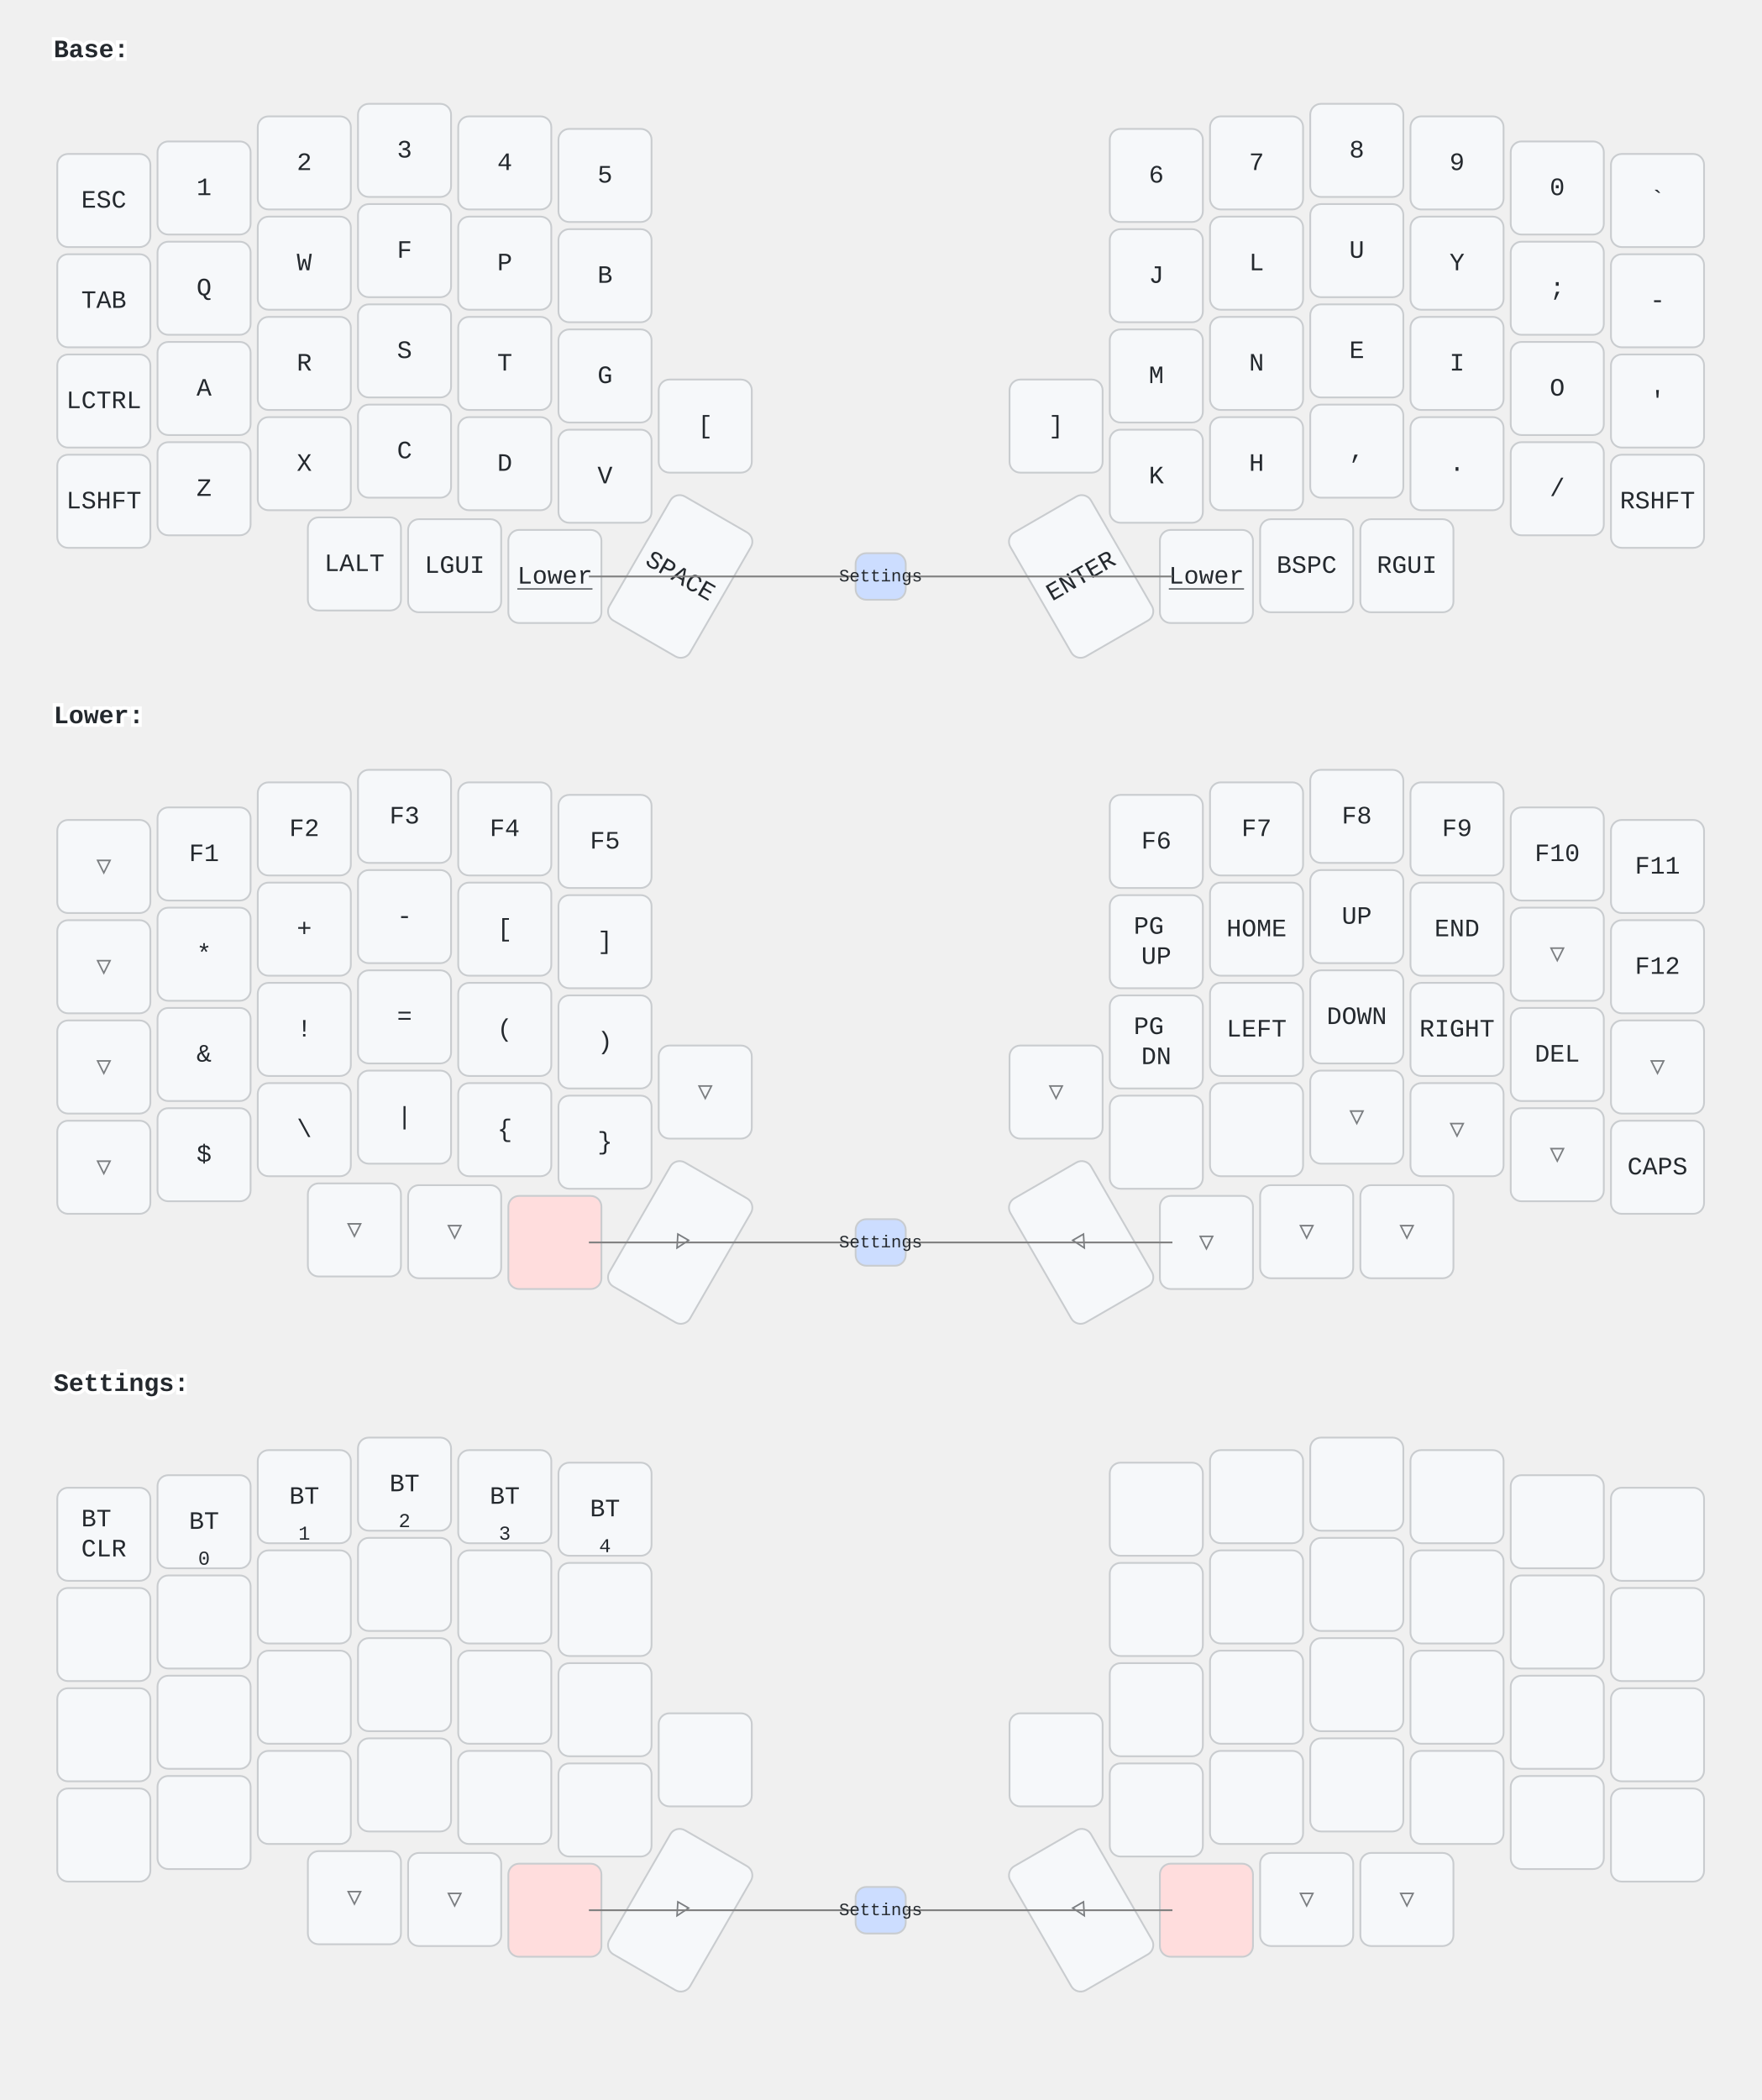
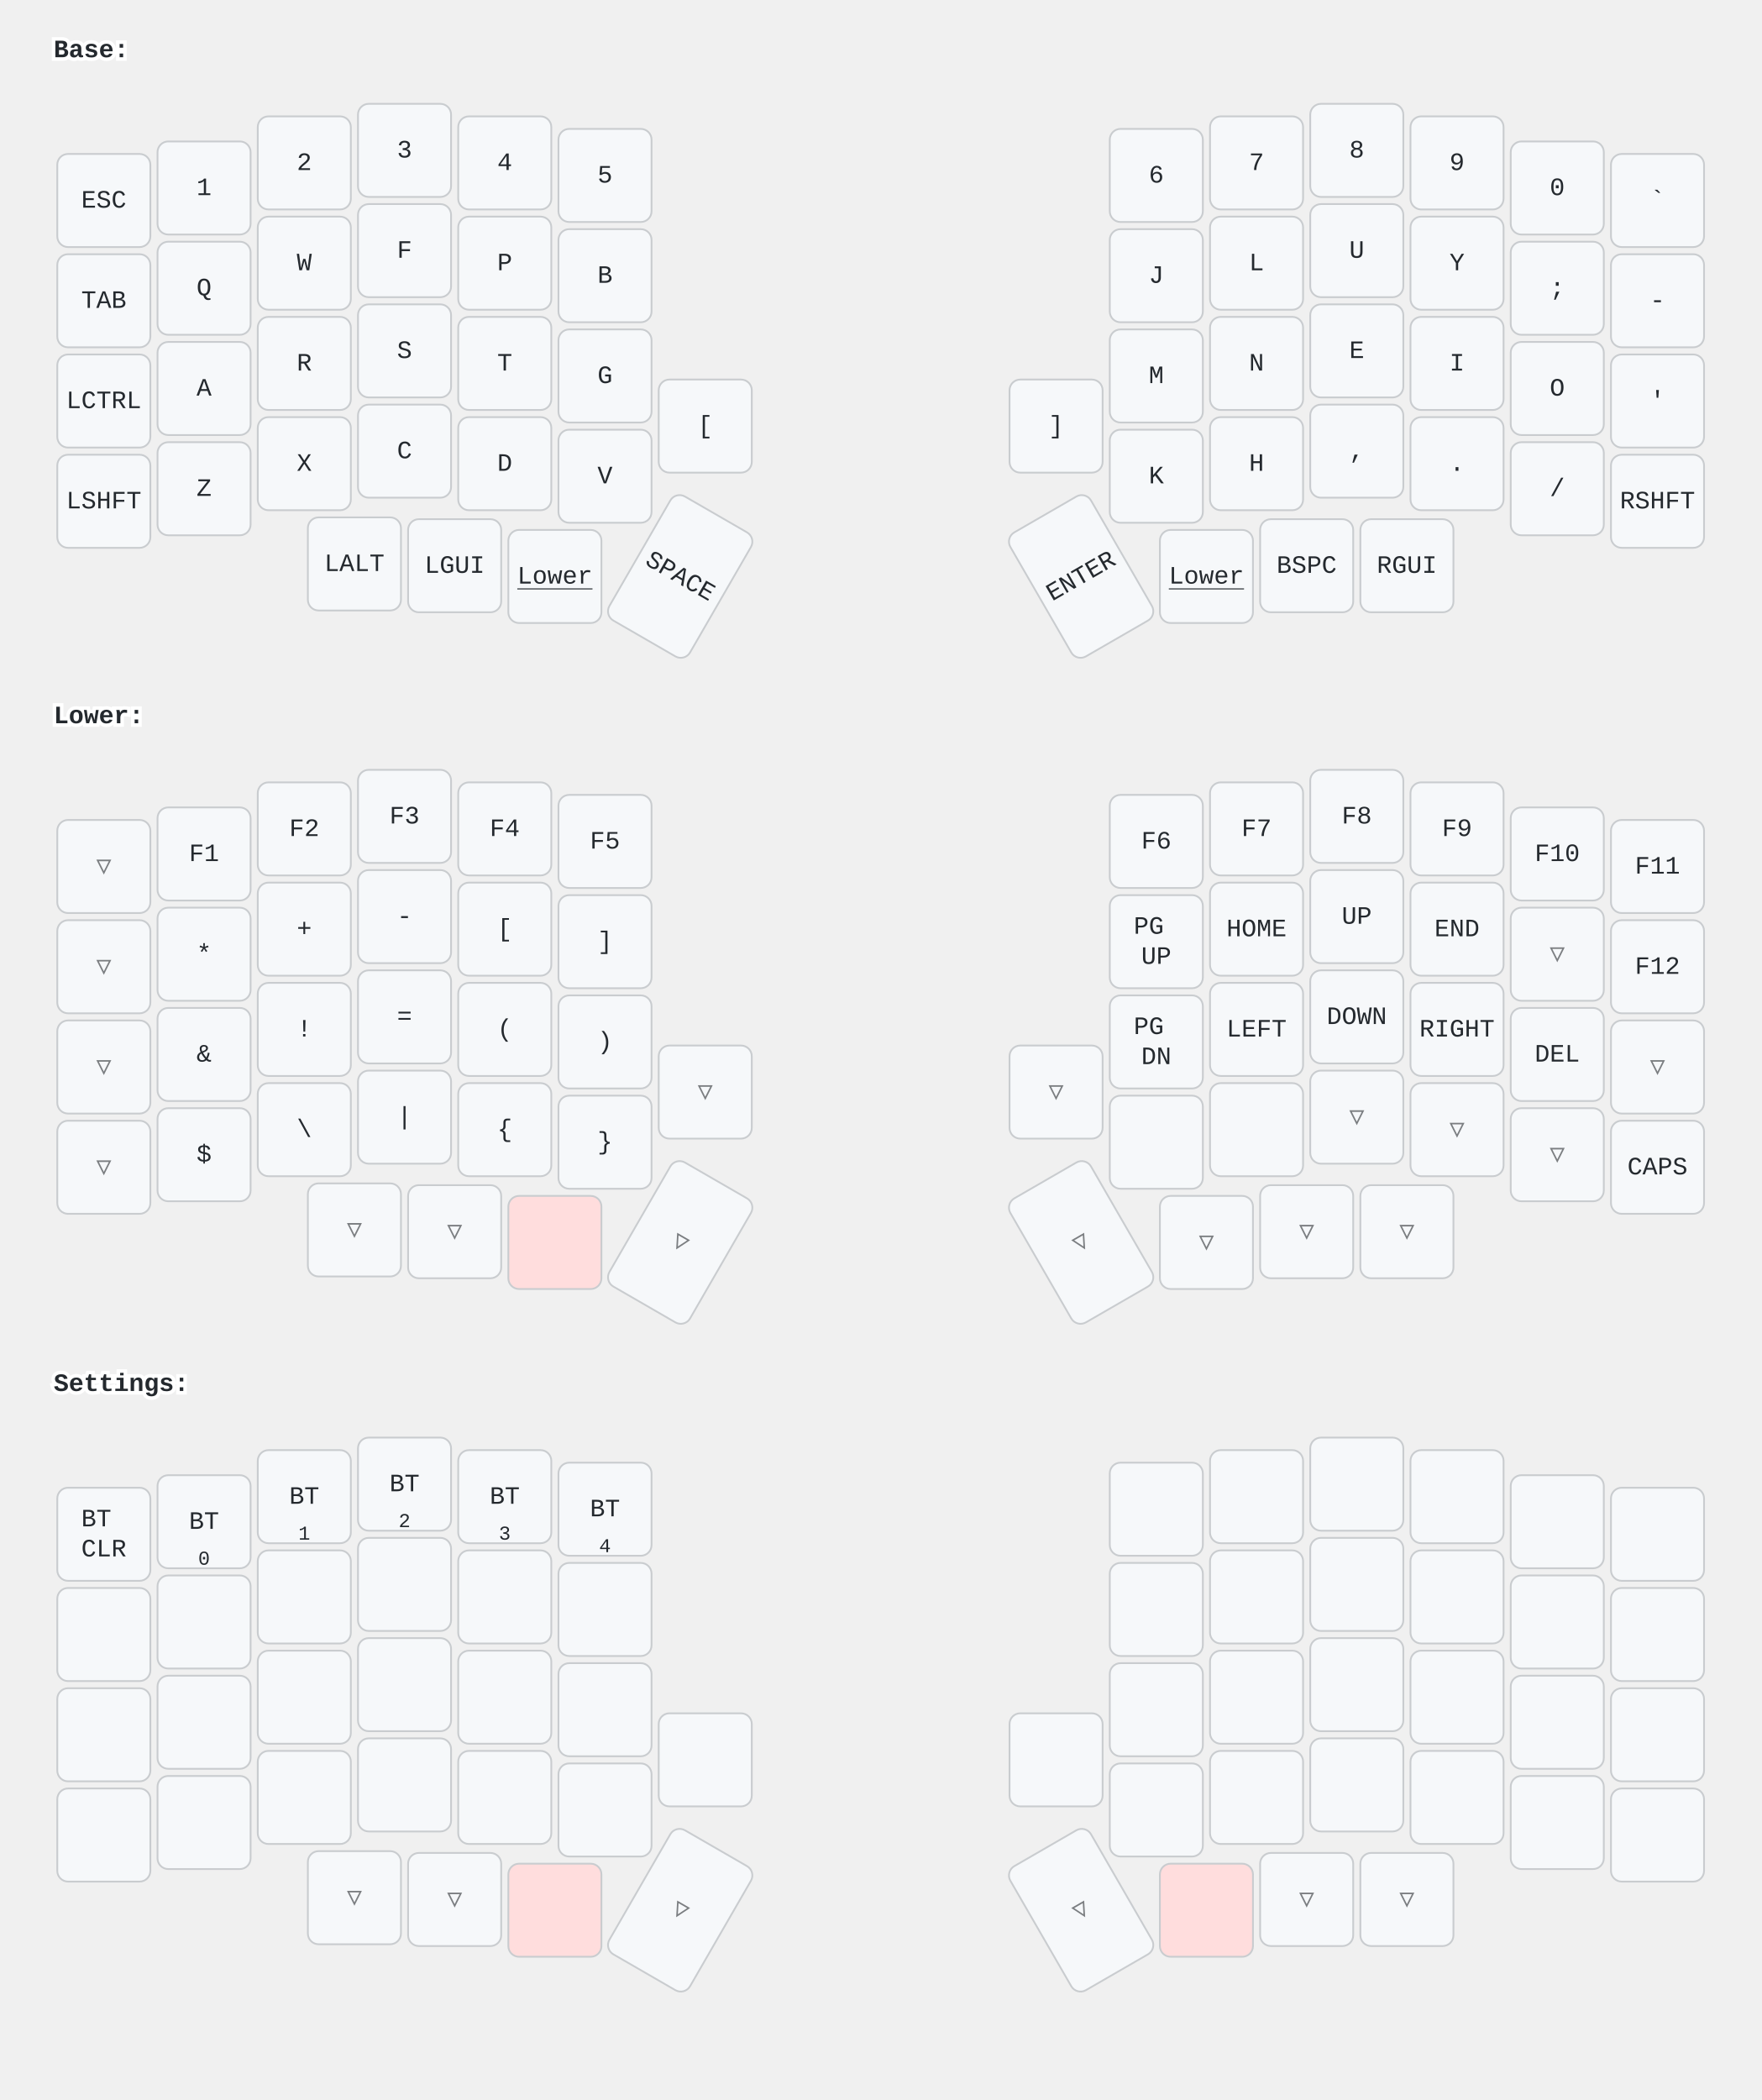
<svg xmlns="http://www.w3.org/2000/svg" width="984" height="1173" viewBox="0 0 984 1173" class="keymap">
  <style>/* inherit to force styles through use tags */
svg path {
    fill: inherit;
}

/* font and background color specifications */
svg.keymap {
    font-family: SFMono-Regular,Consolas,Liberation Mono,Menlo,monospace;
    font-size: 14px;
    font-kerning: normal;
    text-rendering: optimizeLegibility;
    fill: #24292e;
}

/* default key styling */
rect.key {
    fill: #f6f8fa;
}

rect.key, rect.combo {
    stroke: #c9cccf;
    stroke-width: 1;
}

/* default key side styling, only used is draw_key_sides is set */
rect.side {
    filter: brightness(90%);
}

/* color accent for combo boxes */
rect.combo, rect.combo-separate {
    fill: #cdf;
}

/* color accent for held keys */
rect.held, rect.combo.held {
    fill: #fdd;
}

/* color accent for ghost (optional) keys */
rect.ghost, rect.combo.ghost {
    stroke-dasharray: 4, 4;
    stroke-width: 2;
}

text {
    text-anchor: middle;
    dominant-baseline: middle;
}

/* styling for layer labels */
text.label {
    font-weight: bold;
    text-anchor: start;
    stroke: white;
    stroke-width: 4;
    paint-order: stroke;
}

/* styling for optional footer */
text.footer {
    text-anchor: end;
    dominant-baseline: auto;
    stroke: white;
    stroke-width: 4;
    paint-order: stroke;
}

/* styling for combo tap, and key hold/shifted label text */
text.combo, text.hold, text.shifted {
    font-size: 11px;
}

text.hold {
    text-anchor: middle;
    dominant-baseline: auto;
}

text.shifted {
    text-anchor: middle;
    dominant-baseline: hanging;
}

text.layer-activator {
    text-decoration: underline;
}

/* styling for hold/shifted label text in combo box */
text.combo.hold, text.combo.shifted {
    font-size: 8px;
}

/* lighter symbol for transparent keys */
text.trans {
    fill: #7b7e81;
}

/* styling for combo dendrons */
path.combo {
    stroke-width: 1;
    stroke: gray;
    fill: none;
}

/* Start Tabler Icons Cleanup */
/* cannot use height/width with glyphs */
.icon-tabler &gt; path {
    fill: inherit;
    stroke: inherit;
    stroke-width: 2;
}
/* hide tabler's default box */
.icon-tabler &gt; path[stroke="none"][fill="none"] {
    visibility: hidden;
}
/* End Tabler Icons Cleanup */
</style>
  <g transform="translate(30, 0)" class="layer-Base">
    <text x="0" y="28" class="label" id="Base">Base:</text>
    <g transform="translate(0, 56)">
      <g transform="translate(28, 56)" class="key keypos-0">
        <rect rx="6" ry="6" x="-26" y="-26" width="52" height="52" class="key" />
        <text x="0" y="0" class="key tap">ESC</text>
      </g>
      <g transform="translate(84, 49)" class="key keypos-1">
        <rect rx="6" ry="6" x="-26" y="-26" width="52" height="52" class="key" />
        <text x="0" y="0" class="key tap">1</text>
      </g>
      <g transform="translate(140, 35)" class="key keypos-2">
        <rect rx="6" ry="6" x="-26" y="-26" width="52" height="52" class="key" />
        <text x="0" y="0" class="key tap">2</text>
      </g>
      <g transform="translate(196, 28)" class="key keypos-3">
        <rect rx="6" ry="6" x="-26" y="-26" width="52" height="52" class="key" />
        <text x="0" y="0" class="key tap">3</text>
      </g>
      <g transform="translate(252, 35)" class="key keypos-4">
        <rect rx="6" ry="6" x="-26" y="-26" width="52" height="52" class="key" />
        <text x="0" y="0" class="key tap">4</text>
      </g>
      <g transform="translate(308, 42)" class="key keypos-5">
        <rect rx="6" ry="6" x="-26" y="-26" width="52" height="52" class="key" />
        <text x="0" y="0" class="key tap">5</text>
      </g>
      <g transform="translate(616, 42)" class="key keypos-6">
        <rect rx="6" ry="6" x="-26" y="-26" width="52" height="52" class="key" />
        <text x="0" y="0" class="key tap">6</text>
      </g>
      <g transform="translate(672, 35)" class="key keypos-7">
        <rect rx="6" ry="6" x="-26" y="-26" width="52" height="52" class="key" />
        <text x="0" y="0" class="key tap">7</text>
      </g>
      <g transform="translate(728, 28)" class="key keypos-8">
        <rect rx="6" ry="6" x="-26" y="-26" width="52" height="52" class="key" />
        <text x="0" y="0" class="key tap">8</text>
      </g>
      <g transform="translate(784, 35)" class="key keypos-9">
        <rect rx="6" ry="6" x="-26" y="-26" width="52" height="52" class="key" />
        <text x="0" y="0" class="key tap">9</text>
      </g>
      <g transform="translate(840, 49)" class="key keypos-10">
        <rect rx="6" ry="6" x="-26" y="-26" width="52" height="52" class="key" />
        <text x="0" y="0" class="key tap">0</text>
      </g>
      <g transform="translate(896, 56)" class="key keypos-11">
        <rect rx="6" ry="6" x="-26" y="-26" width="52" height="52" class="key" />
        <text x="0" y="0" class="key tap">`</text>
      </g>
      <g transform="translate(28, 112)" class="key keypos-12">
        <rect rx="6" ry="6" x="-26" y="-26" width="52" height="52" class="key" />
        <text x="0" y="0" class="key tap">TAB</text>
      </g>
      <g transform="translate(84, 105)" class="key keypos-13">
        <rect rx="6" ry="6" x="-26" y="-26" width="52" height="52" class="key" />
        <text x="0" y="0" class="key tap">Q</text>
      </g>
      <g transform="translate(140, 91)" class="key keypos-14">
        <rect rx="6" ry="6" x="-26" y="-26" width="52" height="52" class="key" />
        <text x="0" y="0" class="key tap">W</text>
      </g>
      <g transform="translate(196, 84)" class="key keypos-15">
        <rect rx="6" ry="6" x="-26" y="-26" width="52" height="52" class="key" />
        <text x="0" y="0" class="key tap">F</text>
      </g>
      <g transform="translate(252, 91)" class="key keypos-16">
        <rect rx="6" ry="6" x="-26" y="-26" width="52" height="52" class="key" />
        <text x="0" y="0" class="key tap">P</text>
      </g>
      <g transform="translate(308, 98)" class="key keypos-17">
        <rect rx="6" ry="6" x="-26" y="-26" width="52" height="52" class="key" />
        <text x="0" y="0" class="key tap">B</text>
      </g>
      <g transform="translate(616, 98)" class="key keypos-18">
        <rect rx="6" ry="6" x="-26" y="-26" width="52" height="52" class="key" />
        <text x="0" y="0" class="key tap">J</text>
      </g>
      <g transform="translate(672, 91)" class="key keypos-19">
        <rect rx="6" ry="6" x="-26" y="-26" width="52" height="52" class="key" />
        <text x="0" y="0" class="key tap">L</text>
      </g>
      <g transform="translate(728, 84)" class="key keypos-20">
        <rect rx="6" ry="6" x="-26" y="-26" width="52" height="52" class="key" />
        <text x="0" y="0" class="key tap">U</text>
      </g>
      <g transform="translate(784, 91)" class="key keypos-21">
        <rect rx="6" ry="6" x="-26" y="-26" width="52" height="52" class="key" />
        <text x="0" y="0" class="key tap">Y</text>
      </g>
      <g transform="translate(840, 105)" class="key keypos-22">
        <rect rx="6" ry="6" x="-26" y="-26" width="52" height="52" class="key" />
        <text x="0" y="0" class="key tap">;</text>
      </g>
      <g transform="translate(896, 112)" class="key keypos-23">
        <rect rx="6" ry="6" x="-26" y="-26" width="52" height="52" class="key" />
        <text x="0" y="0" class="key tap">-</text>
      </g>
      <g transform="translate(28, 168)" class="key keypos-24">
        <rect rx="6" ry="6" x="-26" y="-26" width="52" height="52" class="key" />
        <text x="0" y="0" class="key tap">LCTRL</text>
      </g>
      <g transform="translate(84, 161)" class="key keypos-25">
        <rect rx="6" ry="6" x="-26" y="-26" width="52" height="52" class="key" />
        <text x="0" y="0" class="key tap">A</text>
      </g>
      <g transform="translate(140, 147)" class="key keypos-26">
        <rect rx="6" ry="6" x="-26" y="-26" width="52" height="52" class="key" />
        <text x="0" y="0" class="key tap">R</text>
      </g>
      <g transform="translate(196, 140)" class="key keypos-27">
        <rect rx="6" ry="6" x="-26" y="-26" width="52" height="52" class="key" />
        <text x="0" y="0" class="key tap">S</text>
      </g>
      <g transform="translate(252, 147)" class="key keypos-28">
        <rect rx="6" ry="6" x="-26" y="-26" width="52" height="52" class="key" />
        <text x="0" y="0" class="key tap">T</text>
      </g>
      <g transform="translate(308, 154)" class="key keypos-29">
        <rect rx="6" ry="6" x="-26" y="-26" width="52" height="52" class="key" />
        <text x="0" y="0" class="key tap">G</text>
      </g>
      <g transform="translate(616, 154)" class="key keypos-30">
        <rect rx="6" ry="6" x="-26" y="-26" width="52" height="52" class="key" />
        <text x="0" y="0" class="key tap">M</text>
      </g>
      <g transform="translate(672, 147)" class="key keypos-31">
        <rect rx="6" ry="6" x="-26" y="-26" width="52" height="52" class="key" />
        <text x="0" y="0" class="key tap">N</text>
      </g>
      <g transform="translate(728, 140)" class="key keypos-32">
        <rect rx="6" ry="6" x="-26" y="-26" width="52" height="52" class="key" />
        <text x="0" y="0" class="key tap">E</text>
      </g>
      <g transform="translate(784, 147)" class="key keypos-33">
        <rect rx="6" ry="6" x="-26" y="-26" width="52" height="52" class="key" />
        <text x="0" y="0" class="key tap">I</text>
      </g>
      <g transform="translate(840, 161)" class="key keypos-34">
        <rect rx="6" ry="6" x="-26" y="-26" width="52" height="52" class="key" />
        <text x="0" y="0" class="key tap">O</text>
      </g>
      <g transform="translate(896, 168)" class="key keypos-35">
        <rect rx="6" ry="6" x="-26" y="-26" width="52" height="52" class="key" />
        <text x="0" y="0" class="key tap">'</text>
      </g>
      <g transform="translate(28, 224)" class="key keypos-36">
        <rect rx="6" ry="6" x="-26" y="-26" width="52" height="52" class="key" />
        <text x="0" y="0" class="key tap">LSHFT</text>
      </g>
      <g transform="translate(84, 217)" class="key keypos-37">
        <rect rx="6" ry="6" x="-26" y="-26" width="52" height="52" class="key" />
        <text x="0" y="0" class="key tap">Z</text>
      </g>
      <g transform="translate(140, 203)" class="key keypos-38">
        <rect rx="6" ry="6" x="-26" y="-26" width="52" height="52" class="key" />
        <text x="0" y="0" class="key tap">X</text>
      </g>
      <g transform="translate(196, 196)" class="key keypos-39">
        <rect rx="6" ry="6" x="-26" y="-26" width="52" height="52" class="key" />
        <text x="0" y="0" class="key tap">C</text>
      </g>
      <g transform="translate(252, 203)" class="key keypos-40">
        <rect rx="6" ry="6" x="-26" y="-26" width="52" height="52" class="key" />
        <text x="0" y="0" class="key tap">D</text>
      </g>
      <g transform="translate(308, 210)" class="key keypos-41">
        <rect rx="6" ry="6" x="-26" y="-26" width="52" height="52" class="key" />
        <text x="0" y="0" class="key tap">V</text>
      </g>
      <g transform="translate(364, 182)" class="key keypos-42">
        <rect rx="6" ry="6" x="-26" y="-26" width="52" height="52" class="key" />
        <text x="0" y="0" class="key tap">[</text>
      </g>
      <g transform="translate(560, 182)" class="key keypos-43">
        <rect rx="6" ry="6" x="-26" y="-26" width="52" height="52" class="key" />
        <text x="0" y="0" class="key tap">]</text>
      </g>
      <g transform="translate(616, 210)" class="key keypos-44">
        <rect rx="6" ry="6" x="-26" y="-26" width="52" height="52" class="key" />
        <text x="0" y="0" class="key tap">K</text>
      </g>
      <g transform="translate(672, 203)" class="key keypos-45">
        <rect rx="6" ry="6" x="-26" y="-26" width="52" height="52" class="key" />
        <text x="0" y="0" class="key tap">H</text>
      </g>
      <g transform="translate(728, 196)" class="key keypos-46">
        <rect rx="6" ry="6" x="-26" y="-26" width="52" height="52" class="key" />
        <text x="0" y="0" class="key tap">,</text>
      </g>
      <g transform="translate(784, 203)" class="key keypos-47">
        <rect rx="6" ry="6" x="-26" y="-26" width="52" height="52" class="key" />
        <text x="0" y="0" class="key tap">.</text>
      </g>
      <g transform="translate(840, 217)" class="key keypos-48">
        <rect rx="6" ry="6" x="-26" y="-26" width="52" height="52" class="key" />
        <text x="0" y="0" class="key tap">/</text>
      </g>
      <g transform="translate(896, 224)" class="key keypos-49">
        <rect rx="6" ry="6" x="-26" y="-26" width="52" height="52" class="key" />
        <text x="0" y="0" class="key tap">RSHFT</text>
      </g>
      <g transform="translate(168, 259)" class="key keypos-50">
        <rect rx="6" ry="6" x="-26" y="-26" width="52" height="52" class="key" />
        <text x="0" y="0" class="key tap">LALT</text>
      </g>
      <g transform="translate(224, 260)" class="key keypos-51">
        <rect rx="6" ry="6" x="-26" y="-26" width="52" height="52" class="key" />
        <text x="0" y="0" class="key tap">LGUI</text>
      </g>
      <g transform="translate(280, 266)" class="key keypos-52">
        <rect rx="6" ry="6" x="-26" y="-26" width="52" height="52" class="key" />
        <a href="#Lower">
          <text x="0" y="0" class="key tap layer-activator">Lower</text>
        </a>
      </g>
      <g transform="translate(350, 266) rotate(30.0)" class="key keypos-53">
        <rect rx="6" ry="6" x="-26" y="-40" width="52" height="80" class="key" />
        <text x="0" y="0" class="key tap">SPACE</text>
      </g>
      <g transform="translate(574, 266) rotate(-30.0)" class="key keypos-54">
        <rect rx="6" ry="6" x="-26" y="-40" width="52" height="80" class="key" />
        <text x="0" y="0" class="key tap">ENTER</text>
      </g>
      <g transform="translate(644, 266)" class="key keypos-55">
        <rect rx="6" ry="6" x="-26" y="-26" width="52" height="52" class="key" />
        <a href="#Lower">
          <text x="0" y="0" class="key tap layer-activator">Lower</text>
        </a>
      </g>
      <g transform="translate(700, 260)" class="key keypos-56">
        <rect rx="6" ry="6" x="-26" y="-26" width="52" height="52" class="key" />
        <text x="0" y="0" class="key tap">BSPC</text>
      </g>
      <g transform="translate(756, 260)" class="key keypos-57">
        <rect rx="6" ry="6" x="-26" y="-26" width="52" height="52" class="key" />
        <text x="0" y="0" class="key tap">RGUI</text>
      </g>
-       <g class="combo combopos-0">
-         <path d="M462,266 l-163,0" class="combo" />
-         <path d="M462,266 l163,0" class="combo" />
-         <rect rx="6" ry="6" x="448" y="253" width="28" height="26" class="combo" />
-         <a href="#Settings">
-           <text x="462" y="266" class="combo tap layer-activator">
-             <tspan style="font-size: 88%">Settings</tspan>
-           </text>
-         </a>
-       </g>
    </g>
  </g>
  <g transform="translate(30, 372)" class="layer-Lower">
    <text x="0" y="28" class="label" id="Lower">Lower:</text>
    <g transform="translate(0, 56)">
      <g transform="translate(28, 56)" class="key trans keypos-0">
        <rect rx="6" ry="6" x="-26" y="-26" width="52" height="52" class="key trans" />
        <text x="0" y="0" class="key trans tap">▽</text>
      </g>
      <g transform="translate(84, 49)" class="key keypos-1">
        <rect rx="6" ry="6" x="-26" y="-26" width="52" height="52" class="key" />
        <text x="0" y="0" class="key tap">F1</text>
      </g>
      <g transform="translate(140, 35)" class="key keypos-2">
        <rect rx="6" ry="6" x="-26" y="-26" width="52" height="52" class="key" />
        <text x="0" y="0" class="key tap">F2</text>
      </g>
      <g transform="translate(196, 28)" class="key keypos-3">
        <rect rx="6" ry="6" x="-26" y="-26" width="52" height="52" class="key" />
        <text x="0" y="0" class="key tap">F3</text>
      </g>
      <g transform="translate(252, 35)" class="key keypos-4">
        <rect rx="6" ry="6" x="-26" y="-26" width="52" height="52" class="key" />
        <text x="0" y="0" class="key tap">F4</text>
      </g>
      <g transform="translate(308, 42)" class="key keypos-5">
        <rect rx="6" ry="6" x="-26" y="-26" width="52" height="52" class="key" />
        <text x="0" y="0" class="key tap">F5</text>
      </g>
      <g transform="translate(616, 42)" class="key keypos-6">
        <rect rx="6" ry="6" x="-26" y="-26" width="52" height="52" class="key" />
        <text x="0" y="0" class="key tap">F6</text>
      </g>
      <g transform="translate(672, 35)" class="key keypos-7">
        <rect rx="6" ry="6" x="-26" y="-26" width="52" height="52" class="key" />
        <text x="0" y="0" class="key tap">F7</text>
      </g>
      <g transform="translate(728, 28)" class="key keypos-8">
        <rect rx="6" ry="6" x="-26" y="-26" width="52" height="52" class="key" />
        <text x="0" y="0" class="key tap">F8</text>
      </g>
      <g transform="translate(784, 35)" class="key keypos-9">
        <rect rx="6" ry="6" x="-26" y="-26" width="52" height="52" class="key" />
        <text x="0" y="0" class="key tap">F9</text>
      </g>
      <g transform="translate(840, 49)" class="key keypos-10">
        <rect rx="6" ry="6" x="-26" y="-26" width="52" height="52" class="key" />
        <text x="0" y="0" class="key tap">F10</text>
      </g>
      <g transform="translate(896, 56)" class="key keypos-11">
        <rect rx="6" ry="6" x="-26" y="-26" width="52" height="52" class="key" />
        <text x="0" y="0" class="key tap">F11</text>
      </g>
      <g transform="translate(28, 112)" class="key trans keypos-12">
        <rect rx="6" ry="6" x="-26" y="-26" width="52" height="52" class="key trans" />
        <text x="0" y="0" class="key trans tap">▽</text>
      </g>
      <g transform="translate(84, 105)" class="key keypos-13">
        <rect rx="6" ry="6" x="-26" y="-26" width="52" height="52" class="key" />
        <text x="0" y="0" class="key tap">*</text>
      </g>
      <g transform="translate(140, 91)" class="key keypos-14">
        <rect rx="6" ry="6" x="-26" y="-26" width="52" height="52" class="key" />
        <text x="0" y="0" class="key tap">+</text>
      </g>
      <g transform="translate(196, 84)" class="key keypos-15">
        <rect rx="6" ry="6" x="-26" y="-26" width="52" height="52" class="key" />
        <text x="0" y="0" class="key tap">-</text>
      </g>
      <g transform="translate(252, 91)" class="key keypos-16">
        <rect rx="6" ry="6" x="-26" y="-26" width="52" height="52" class="key" />
        <text x="0" y="0" class="key tap">[</text>
      </g>
      <g transform="translate(308, 98)" class="key keypos-17">
        <rect rx="6" ry="6" x="-26" y="-26" width="52" height="52" class="key" />
        <text x="0" y="0" class="key tap">]</text>
      </g>
      <g transform="translate(616, 98)" class="key keypos-18">
        <rect rx="6" ry="6" x="-26" y="-26" width="52" height="52" class="key" />
        <text x="0" y="0" class="key tap">
          <tspan x="0" dy="-0.6em">PG</tspan>
          <tspan x="0" dy="1.2em">UP</tspan>
        </text>
      </g>
      <g transform="translate(672, 91)" class="key keypos-19">
        <rect rx="6" ry="6" x="-26" y="-26" width="52" height="52" class="key" />
        <text x="0" y="0" class="key tap">HOME</text>
      </g>
      <g transform="translate(728, 84)" class="key keypos-20">
        <rect rx="6" ry="6" x="-26" y="-26" width="52" height="52" class="key" />
        <text x="0" y="0" class="key tap">UP</text>
      </g>
      <g transform="translate(784, 91)" class="key keypos-21">
        <rect rx="6" ry="6" x="-26" y="-26" width="52" height="52" class="key" />
        <text x="0" y="0" class="key tap">END</text>
      </g>
      <g transform="translate(840, 105)" class="key trans keypos-22">
        <rect rx="6" ry="6" x="-26" y="-26" width="52" height="52" class="key trans" />
        <text x="0" y="0" class="key trans tap">▽</text>
      </g>
      <g transform="translate(896, 112)" class="key keypos-23">
        <rect rx="6" ry="6" x="-26" y="-26" width="52" height="52" class="key" />
        <text x="0" y="0" class="key tap">F12</text>
      </g>
      <g transform="translate(28, 168)" class="key trans keypos-24">
        <rect rx="6" ry="6" x="-26" y="-26" width="52" height="52" class="key trans" />
        <text x="0" y="0" class="key trans tap">▽</text>
      </g>
      <g transform="translate(84, 161)" class="key keypos-25">
        <rect rx="6" ry="6" x="-26" y="-26" width="52" height="52" class="key" />
        <text x="0" y="0" class="key tap">&amp;</text>
      </g>
      <g transform="translate(140, 147)" class="key keypos-26">
        <rect rx="6" ry="6" x="-26" y="-26" width="52" height="52" class="key" />
        <text x="0" y="0" class="key tap">!</text>
      </g>
      <g transform="translate(196, 140)" class="key keypos-27">
        <rect rx="6" ry="6" x="-26" y="-26" width="52" height="52" class="key" />
        <text x="0" y="0" class="key tap">=</text>
      </g>
      <g transform="translate(252, 147)" class="key keypos-28">
        <rect rx="6" ry="6" x="-26" y="-26" width="52" height="52" class="key" />
        <text x="0" y="0" class="key tap">(</text>
      </g>
      <g transform="translate(308, 154)" class="key keypos-29">
        <rect rx="6" ry="6" x="-26" y="-26" width="52" height="52" class="key" />
        <text x="0" y="0" class="key tap">)</text>
      </g>
      <g transform="translate(616, 154)" class="key keypos-30">
        <rect rx="6" ry="6" x="-26" y="-26" width="52" height="52" class="key" />
        <text x="0" y="0" class="key tap">
          <tspan x="0" dy="-0.6em">PG</tspan>
          <tspan x="0" dy="1.2em">DN</tspan>
        </text>
      </g>
      <g transform="translate(672, 147)" class="key keypos-31">
        <rect rx="6" ry="6" x="-26" y="-26" width="52" height="52" class="key" />
        <text x="0" y="0" class="key tap">LEFT</text>
      </g>
      <g transform="translate(728, 140)" class="key keypos-32">
        <rect rx="6" ry="6" x="-26" y="-26" width="52" height="52" class="key" />
        <text x="0" y="0" class="key tap">DOWN</text>
      </g>
      <g transform="translate(784, 147)" class="key keypos-33">
        <rect rx="6" ry="6" x="-26" y="-26" width="52" height="52" class="key" />
        <text x="0" y="0" class="key tap">RIGHT</text>
      </g>
      <g transform="translate(840, 161)" class="key keypos-34">
        <rect rx="6" ry="6" x="-26" y="-26" width="52" height="52" class="key" />
        <text x="0" y="0" class="key tap">DEL</text>
      </g>
      <g transform="translate(896, 168)" class="key trans keypos-35">
        <rect rx="6" ry="6" x="-26" y="-26" width="52" height="52" class="key trans" />
        <text x="0" y="0" class="key trans tap">▽</text>
      </g>
      <g transform="translate(28, 224)" class="key trans keypos-36">
        <rect rx="6" ry="6" x="-26" y="-26" width="52" height="52" class="key trans" />
        <text x="0" y="0" class="key trans tap">▽</text>
      </g>
      <g transform="translate(84, 217)" class="key keypos-37">
        <rect rx="6" ry="6" x="-26" y="-26" width="52" height="52" class="key" />
        <text x="0" y="0" class="key tap">$</text>
      </g>
      <g transform="translate(140, 203)" class="key keypos-38">
        <rect rx="6" ry="6" x="-26" y="-26" width="52" height="52" class="key" />
        <text x="0" y="0" class="key tap">\</text>
      </g>
      <g transform="translate(196, 196)" class="key keypos-39">
        <rect rx="6" ry="6" x="-26" y="-26" width="52" height="52" class="key" />
        <text x="0" y="0" class="key tap">|</text>
      </g>
      <g transform="translate(252, 203)" class="key keypos-40">
        <rect rx="6" ry="6" x="-26" y="-26" width="52" height="52" class="key" />
        <text x="0" y="0" class="key tap">{</text>
      </g>
      <g transform="translate(308, 210)" class="key keypos-41">
        <rect rx="6" ry="6" x="-26" y="-26" width="52" height="52" class="key" />
        <text x="0" y="0" class="key tap">}</text>
      </g>
      <g transform="translate(364, 182)" class="key trans keypos-42">
        <rect rx="6" ry="6" x="-26" y="-26" width="52" height="52" class="key trans" />
        <text x="0" y="0" class="key trans tap">▽</text>
      </g>
      <g transform="translate(560, 182)" class="key trans keypos-43">
        <rect rx="6" ry="6" x="-26" y="-26" width="52" height="52" class="key trans" />
        <text x="0" y="0" class="key trans tap">▽</text>
      </g>
      <g transform="translate(616, 210)" class="key keypos-44">
        <rect rx="6" ry="6" x="-26" y="-26" width="52" height="52" class="key" />
      </g>
      <g transform="translate(672, 203)" class="key keypos-45">
        <rect rx="6" ry="6" x="-26" y="-26" width="52" height="52" class="key" />
      </g>
      <g transform="translate(728, 196)" class="key trans keypos-46">
        <rect rx="6" ry="6" x="-26" y="-26" width="52" height="52" class="key trans" />
        <text x="0" y="0" class="key trans tap">▽</text>
      </g>
      <g transform="translate(784, 203)" class="key trans keypos-47">
        <rect rx="6" ry="6" x="-26" y="-26" width="52" height="52" class="key trans" />
        <text x="0" y="0" class="key trans tap">▽</text>
      </g>
      <g transform="translate(840, 217)" class="key trans keypos-48">
        <rect rx="6" ry="6" x="-26" y="-26" width="52" height="52" class="key trans" />
        <text x="0" y="0" class="key trans tap">▽</text>
      </g>
      <g transform="translate(896, 224)" class="key keypos-49">
        <rect rx="6" ry="6" x="-26" y="-26" width="52" height="52" class="key" />
        <text x="0" y="0" class="key tap">CAPS</text>
      </g>
      <g transform="translate(168, 259)" class="key trans keypos-50">
        <rect rx="6" ry="6" x="-26" y="-26" width="52" height="52" class="key trans" />
        <text x="0" y="0" class="key trans tap">▽</text>
      </g>
      <g transform="translate(224, 260)" class="key trans keypos-51">
        <rect rx="6" ry="6" x="-26" y="-26" width="52" height="52" class="key trans" />
        <text x="0" y="0" class="key trans tap">▽</text>
      </g>
      <g transform="translate(280, 266)" class="key held keypos-52">
        <rect rx="6" ry="6" x="-26" y="-26" width="52" height="52" class="key held" />
      </g>
      <g transform="translate(350, 266) rotate(30.0)" class="key trans keypos-53">
        <rect rx="6" ry="6" x="-26" y="-40" width="52" height="80" class="key trans" />
        <text x="0" y="0" class="key trans tap">▽</text>
      </g>
      <g transform="translate(574, 266) rotate(-30.0)" class="key trans keypos-54">
        <rect rx="6" ry="6" x="-26" y="-40" width="52" height="80" class="key trans" />
        <text x="0" y="0" class="key trans tap">▽</text>
      </g>
      <g transform="translate(644, 266)" class="key trans keypos-55">
        <rect rx="6" ry="6" x="-26" y="-26" width="52" height="52" class="key trans" />
        <text x="0" y="0" class="key trans tap">▽</text>
      </g>
      <g transform="translate(700, 260)" class="key trans keypos-56">
        <rect rx="6" ry="6" x="-26" y="-26" width="52" height="52" class="key trans" />
        <text x="0" y="0" class="key trans tap">▽</text>
      </g>
      <g transform="translate(756, 260)" class="key trans keypos-57">
        <rect rx="6" ry="6" x="-26" y="-26" width="52" height="52" class="key trans" />
        <text x="0" y="0" class="key trans tap">▽</text>
      </g>
-       <g class="combo combopos-0">
-         <path d="M462,266 l-163,0" class="combo" />
-         <path d="M462,266 l163,0" class="combo" />
-         <rect rx="6" ry="6" x="448" y="253" width="28" height="26" class="combo" />
-         <a href="#Settings">
-           <text x="462" y="266" class="combo tap layer-activator">
-             <tspan style="font-size: 88%">Settings</tspan>
-           </text>
-         </a>
-       </g>
    </g>
  </g>
  <g transform="translate(30, 745)" class="layer-Settings">
    <text x="0" y="28" class="label" id="Settings">Settings:</text>
    <g transform="translate(0, 56)">
      <g transform="translate(28, 56)" class="key keypos-0">
        <rect rx="6" ry="6" x="-26" y="-26" width="52" height="52" class="key" />
        <text x="0" y="0" class="key tap">
          <tspan x="0" dy="-0.6em">BT</tspan>
          <tspan x="0" dy="1.2em">CLR</tspan>
        </text>
      </g>
      <g transform="translate(84, 49)" class="key keypos-1">
        <rect rx="6" ry="6" x="-26" y="-26" width="52" height="52" class="key" />
        <text x="0" y="0" class="key tap">BT</text>
        <text x="0" y="24" class="key hold">0</text>
      </g>
      <g transform="translate(140, 35)" class="key keypos-2">
        <rect rx="6" ry="6" x="-26" y="-26" width="52" height="52" class="key" />
        <text x="0" y="0" class="key tap">BT</text>
        <text x="0" y="24" class="key hold">1</text>
      </g>
      <g transform="translate(196, 28)" class="key keypos-3">
        <rect rx="6" ry="6" x="-26" y="-26" width="52" height="52" class="key" />
        <text x="0" y="0" class="key tap">BT</text>
        <text x="0" y="24" class="key hold">2</text>
      </g>
      <g transform="translate(252, 35)" class="key keypos-4">
        <rect rx="6" ry="6" x="-26" y="-26" width="52" height="52" class="key" />
        <text x="0" y="0" class="key tap">BT</text>
        <text x="0" y="24" class="key hold">3</text>
      </g>
      <g transform="translate(308, 42)" class="key keypos-5">
        <rect rx="6" ry="6" x="-26" y="-26" width="52" height="52" class="key" />
        <text x="0" y="0" class="key tap">BT</text>
        <text x="0" y="24" class="key hold">4</text>
      </g>
      <g transform="translate(616, 42)" class="key keypos-6">
        <rect rx="6" ry="6" x="-26" y="-26" width="52" height="52" class="key" />
      </g>
      <g transform="translate(672, 35)" class="key keypos-7">
        <rect rx="6" ry="6" x="-26" y="-26" width="52" height="52" class="key" />
      </g>
      <g transform="translate(728, 28)" class="key keypos-8">
        <rect rx="6" ry="6" x="-26" y="-26" width="52" height="52" class="key" />
      </g>
      <g transform="translate(784, 35)" class="key keypos-9">
        <rect rx="6" ry="6" x="-26" y="-26" width="52" height="52" class="key" />
      </g>
      <g transform="translate(840, 49)" class="key keypos-10">
        <rect rx="6" ry="6" x="-26" y="-26" width="52" height="52" class="key" />
      </g>
      <g transform="translate(896, 56)" class="key keypos-11">
        <rect rx="6" ry="6" x="-26" y="-26" width="52" height="52" class="key" />
      </g>
      <g transform="translate(28, 112)" class="key keypos-12">
        <rect rx="6" ry="6" x="-26" y="-26" width="52" height="52" class="key" />
      </g>
      <g transform="translate(84, 105)" class="key keypos-13">
        <rect rx="6" ry="6" x="-26" y="-26" width="52" height="52" class="key" />
      </g>
      <g transform="translate(140, 91)" class="key keypos-14">
        <rect rx="6" ry="6" x="-26" y="-26" width="52" height="52" class="key" />
      </g>
      <g transform="translate(196, 84)" class="key keypos-15">
        <rect rx="6" ry="6" x="-26" y="-26" width="52" height="52" class="key" />
      </g>
      <g transform="translate(252, 91)" class="key keypos-16">
        <rect rx="6" ry="6" x="-26" y="-26" width="52" height="52" class="key" />
      </g>
      <g transform="translate(308, 98)" class="key keypos-17">
        <rect rx="6" ry="6" x="-26" y="-26" width="52" height="52" class="key" />
      </g>
      <g transform="translate(616, 98)" class="key keypos-18">
        <rect rx="6" ry="6" x="-26" y="-26" width="52" height="52" class="key" />
      </g>
      <g transform="translate(672, 91)" class="key keypos-19">
        <rect rx="6" ry="6" x="-26" y="-26" width="52" height="52" class="key" />
      </g>
      <g transform="translate(728, 84)" class="key keypos-20">
        <rect rx="6" ry="6" x="-26" y="-26" width="52" height="52" class="key" />
      </g>
      <g transform="translate(784, 91)" class="key keypos-21">
        <rect rx="6" ry="6" x="-26" y="-26" width="52" height="52" class="key" />
      </g>
      <g transform="translate(840, 105)" class="key keypos-22">
        <rect rx="6" ry="6" x="-26" y="-26" width="52" height="52" class="key" />
      </g>
      <g transform="translate(896, 112)" class="key keypos-23">
        <rect rx="6" ry="6" x="-26" y="-26" width="52" height="52" class="key" />
      </g>
      <g transform="translate(28, 168)" class="key keypos-24">
        <rect rx="6" ry="6" x="-26" y="-26" width="52" height="52" class="key" />
      </g>
      <g transform="translate(84, 161)" class="key keypos-25">
        <rect rx="6" ry="6" x="-26" y="-26" width="52" height="52" class="key" />
      </g>
      <g transform="translate(140, 147)" class="key keypos-26">
        <rect rx="6" ry="6" x="-26" y="-26" width="52" height="52" class="key" />
      </g>
      <g transform="translate(196, 140)" class="key keypos-27">
        <rect rx="6" ry="6" x="-26" y="-26" width="52" height="52" class="key" />
      </g>
      <g transform="translate(252, 147)" class="key keypos-28">
        <rect rx="6" ry="6" x="-26" y="-26" width="52" height="52" class="key" />
      </g>
      <g transform="translate(308, 154)" class="key keypos-29">
        <rect rx="6" ry="6" x="-26" y="-26" width="52" height="52" class="key" />
      </g>
      <g transform="translate(616, 154)" class="key keypos-30">
        <rect rx="6" ry="6" x="-26" y="-26" width="52" height="52" class="key" />
      </g>
      <g transform="translate(672, 147)" class="key keypos-31">
        <rect rx="6" ry="6" x="-26" y="-26" width="52" height="52" class="key" />
      </g>
      <g transform="translate(728, 140)" class="key keypos-32">
        <rect rx="6" ry="6" x="-26" y="-26" width="52" height="52" class="key" />
      </g>
      <g transform="translate(784, 147)" class="key keypos-33">
        <rect rx="6" ry="6" x="-26" y="-26" width="52" height="52" class="key" />
      </g>
      <g transform="translate(840, 161)" class="key keypos-34">
        <rect rx="6" ry="6" x="-26" y="-26" width="52" height="52" class="key" />
      </g>
      <g transform="translate(896, 168)" class="key keypos-35">
        <rect rx="6" ry="6" x="-26" y="-26" width="52" height="52" class="key" />
      </g>
      <g transform="translate(28, 224)" class="key keypos-36">
        <rect rx="6" ry="6" x="-26" y="-26" width="52" height="52" class="key" />
      </g>
      <g transform="translate(84, 217)" class="key keypos-37">
        <rect rx="6" ry="6" x="-26" y="-26" width="52" height="52" class="key" />
      </g>
      <g transform="translate(140, 203)" class="key keypos-38">
        <rect rx="6" ry="6" x="-26" y="-26" width="52" height="52" class="key" />
      </g>
      <g transform="translate(196, 196)" class="key keypos-39">
        <rect rx="6" ry="6" x="-26" y="-26" width="52" height="52" class="key" />
      </g>
      <g transform="translate(252, 203)" class="key keypos-40">
        <rect rx="6" ry="6" x="-26" y="-26" width="52" height="52" class="key" />
      </g>
      <g transform="translate(308, 210)" class="key keypos-41">
        <rect rx="6" ry="6" x="-26" y="-26" width="52" height="52" class="key" />
      </g>
      <g transform="translate(364, 182)" class="key keypos-42">
        <rect rx="6" ry="6" x="-26" y="-26" width="52" height="52" class="key" />
      </g>
      <g transform="translate(560, 182)" class="key keypos-43">
        <rect rx="6" ry="6" x="-26" y="-26" width="52" height="52" class="key" />
      </g>
      <g transform="translate(616, 210)" class="key keypos-44">
        <rect rx="6" ry="6" x="-26" y="-26" width="52" height="52" class="key" />
      </g>
      <g transform="translate(672, 203)" class="key keypos-45">
        <rect rx="6" ry="6" x="-26" y="-26" width="52" height="52" class="key" />
      </g>
      <g transform="translate(728, 196)" class="key keypos-46">
        <rect rx="6" ry="6" x="-26" y="-26" width="52" height="52" class="key" />
      </g>
      <g transform="translate(784, 203)" class="key keypos-47">
        <rect rx="6" ry="6" x="-26" y="-26" width="52" height="52" class="key" />
      </g>
      <g transform="translate(840, 217)" class="key keypos-48">
        <rect rx="6" ry="6" x="-26" y="-26" width="52" height="52" class="key" />
      </g>
      <g transform="translate(896, 224)" class="key keypos-49">
        <rect rx="6" ry="6" x="-26" y="-26" width="52" height="52" class="key" />
      </g>
      <g transform="translate(168, 259)" class="key trans keypos-50">
        <rect rx="6" ry="6" x="-26" y="-26" width="52" height="52" class="key trans" />
        <text x="0" y="0" class="key trans tap">▽</text>
      </g>
      <g transform="translate(224, 260)" class="key trans keypos-51">
        <rect rx="6" ry="6" x="-26" y="-26" width="52" height="52" class="key trans" />
        <text x="0" y="0" class="key trans tap">▽</text>
      </g>
      <g transform="translate(280, 266)" class="key held keypos-52">
        <rect rx="6" ry="6" x="-26" y="-26" width="52" height="52" class="key held" />
      </g>
      <g transform="translate(350, 266) rotate(30.0)" class="key trans keypos-53">
        <rect rx="6" ry="6" x="-26" y="-40" width="52" height="80" class="key trans" />
        <text x="0" y="0" class="key trans tap">▽</text>
      </g>
      <g transform="translate(574, 266) rotate(-30.0)" class="key trans keypos-54">
        <rect rx="6" ry="6" x="-26" y="-40" width="52" height="80" class="key trans" />
        <text x="0" y="0" class="key trans tap">▽</text>
      </g>
      <g transform="translate(644, 266)" class="key held keypos-55">
        <rect rx="6" ry="6" x="-26" y="-26" width="52" height="52" class="key held" />
      </g>
      <g transform="translate(700, 260)" class="key trans keypos-56">
        <rect rx="6" ry="6" x="-26" y="-26" width="52" height="52" class="key trans" />
        <text x="0" y="0" class="key trans tap">▽</text>
      </g>
      <g transform="translate(756, 260)" class="key trans keypos-57">
        <rect rx="6" ry="6" x="-26" y="-26" width="52" height="52" class="key trans" />
        <text x="0" y="0" class="key trans tap">▽</text>
      </g>
-       <g class="combo combopos-0">
-         <path d="M462,266 l-163,0" class="combo" />
-         <path d="M462,266 l163,0" class="combo" />
-         <rect rx="6" ry="6" x="448" y="253" width="28" height="26" class="combo" />
-         <a href="#Settings">
-           <text x="462" y="266" class="combo tap layer-activator">
-             <tspan style="font-size: 88%">Settings</tspan>
-           </text>
-         </a>
-       </g>
    </g>
  </g>
</svg>
